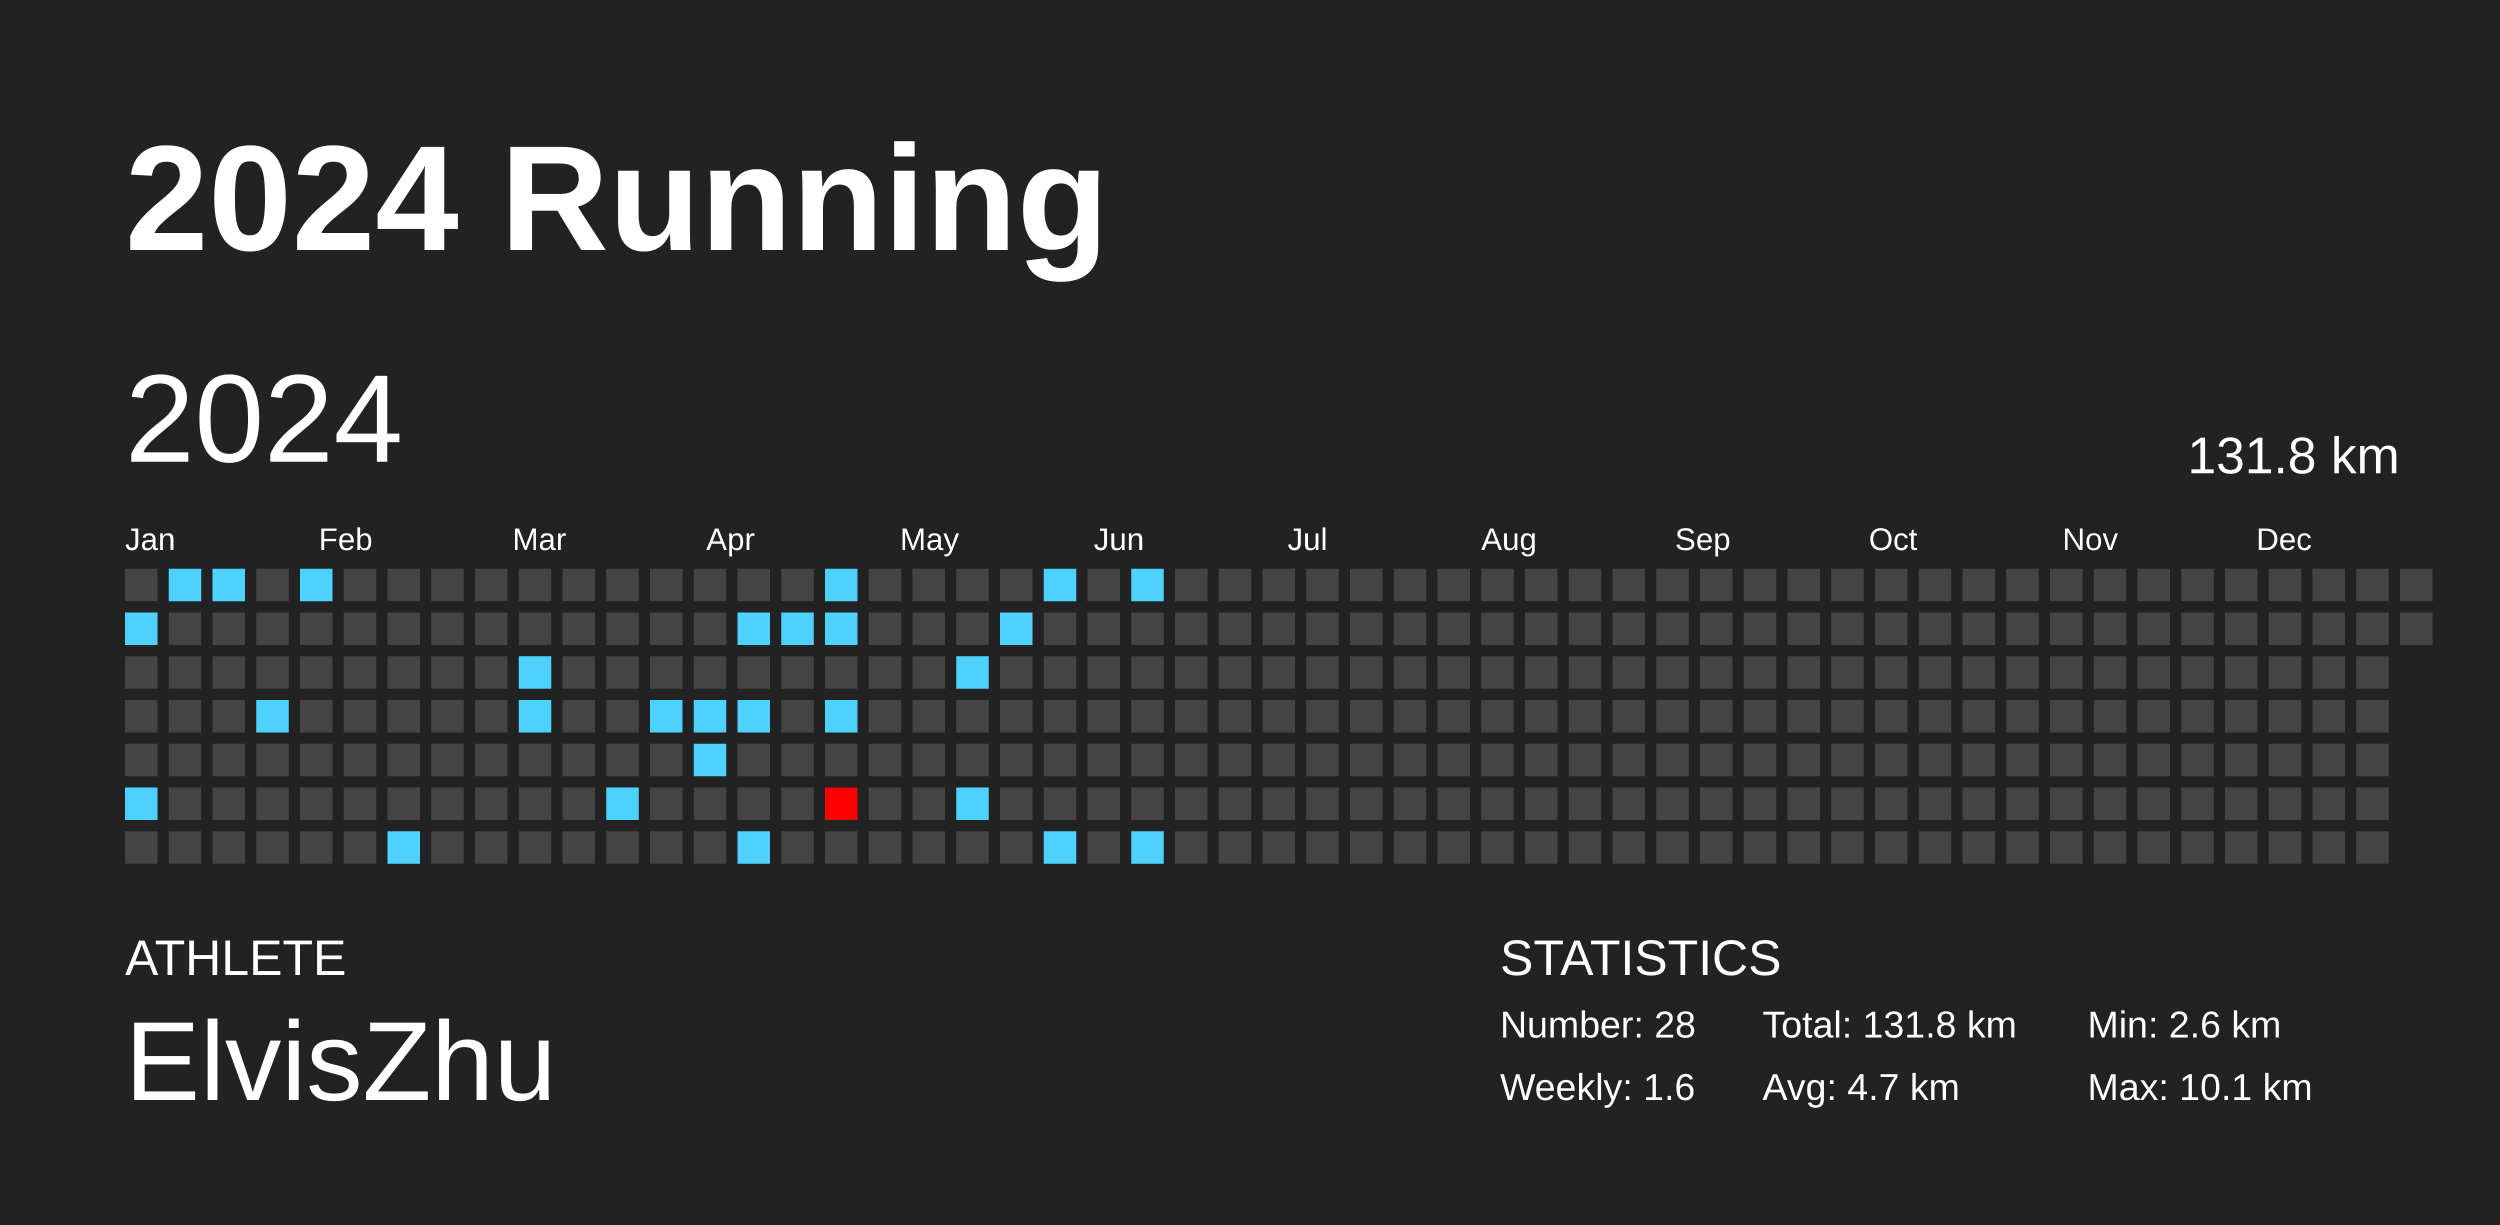
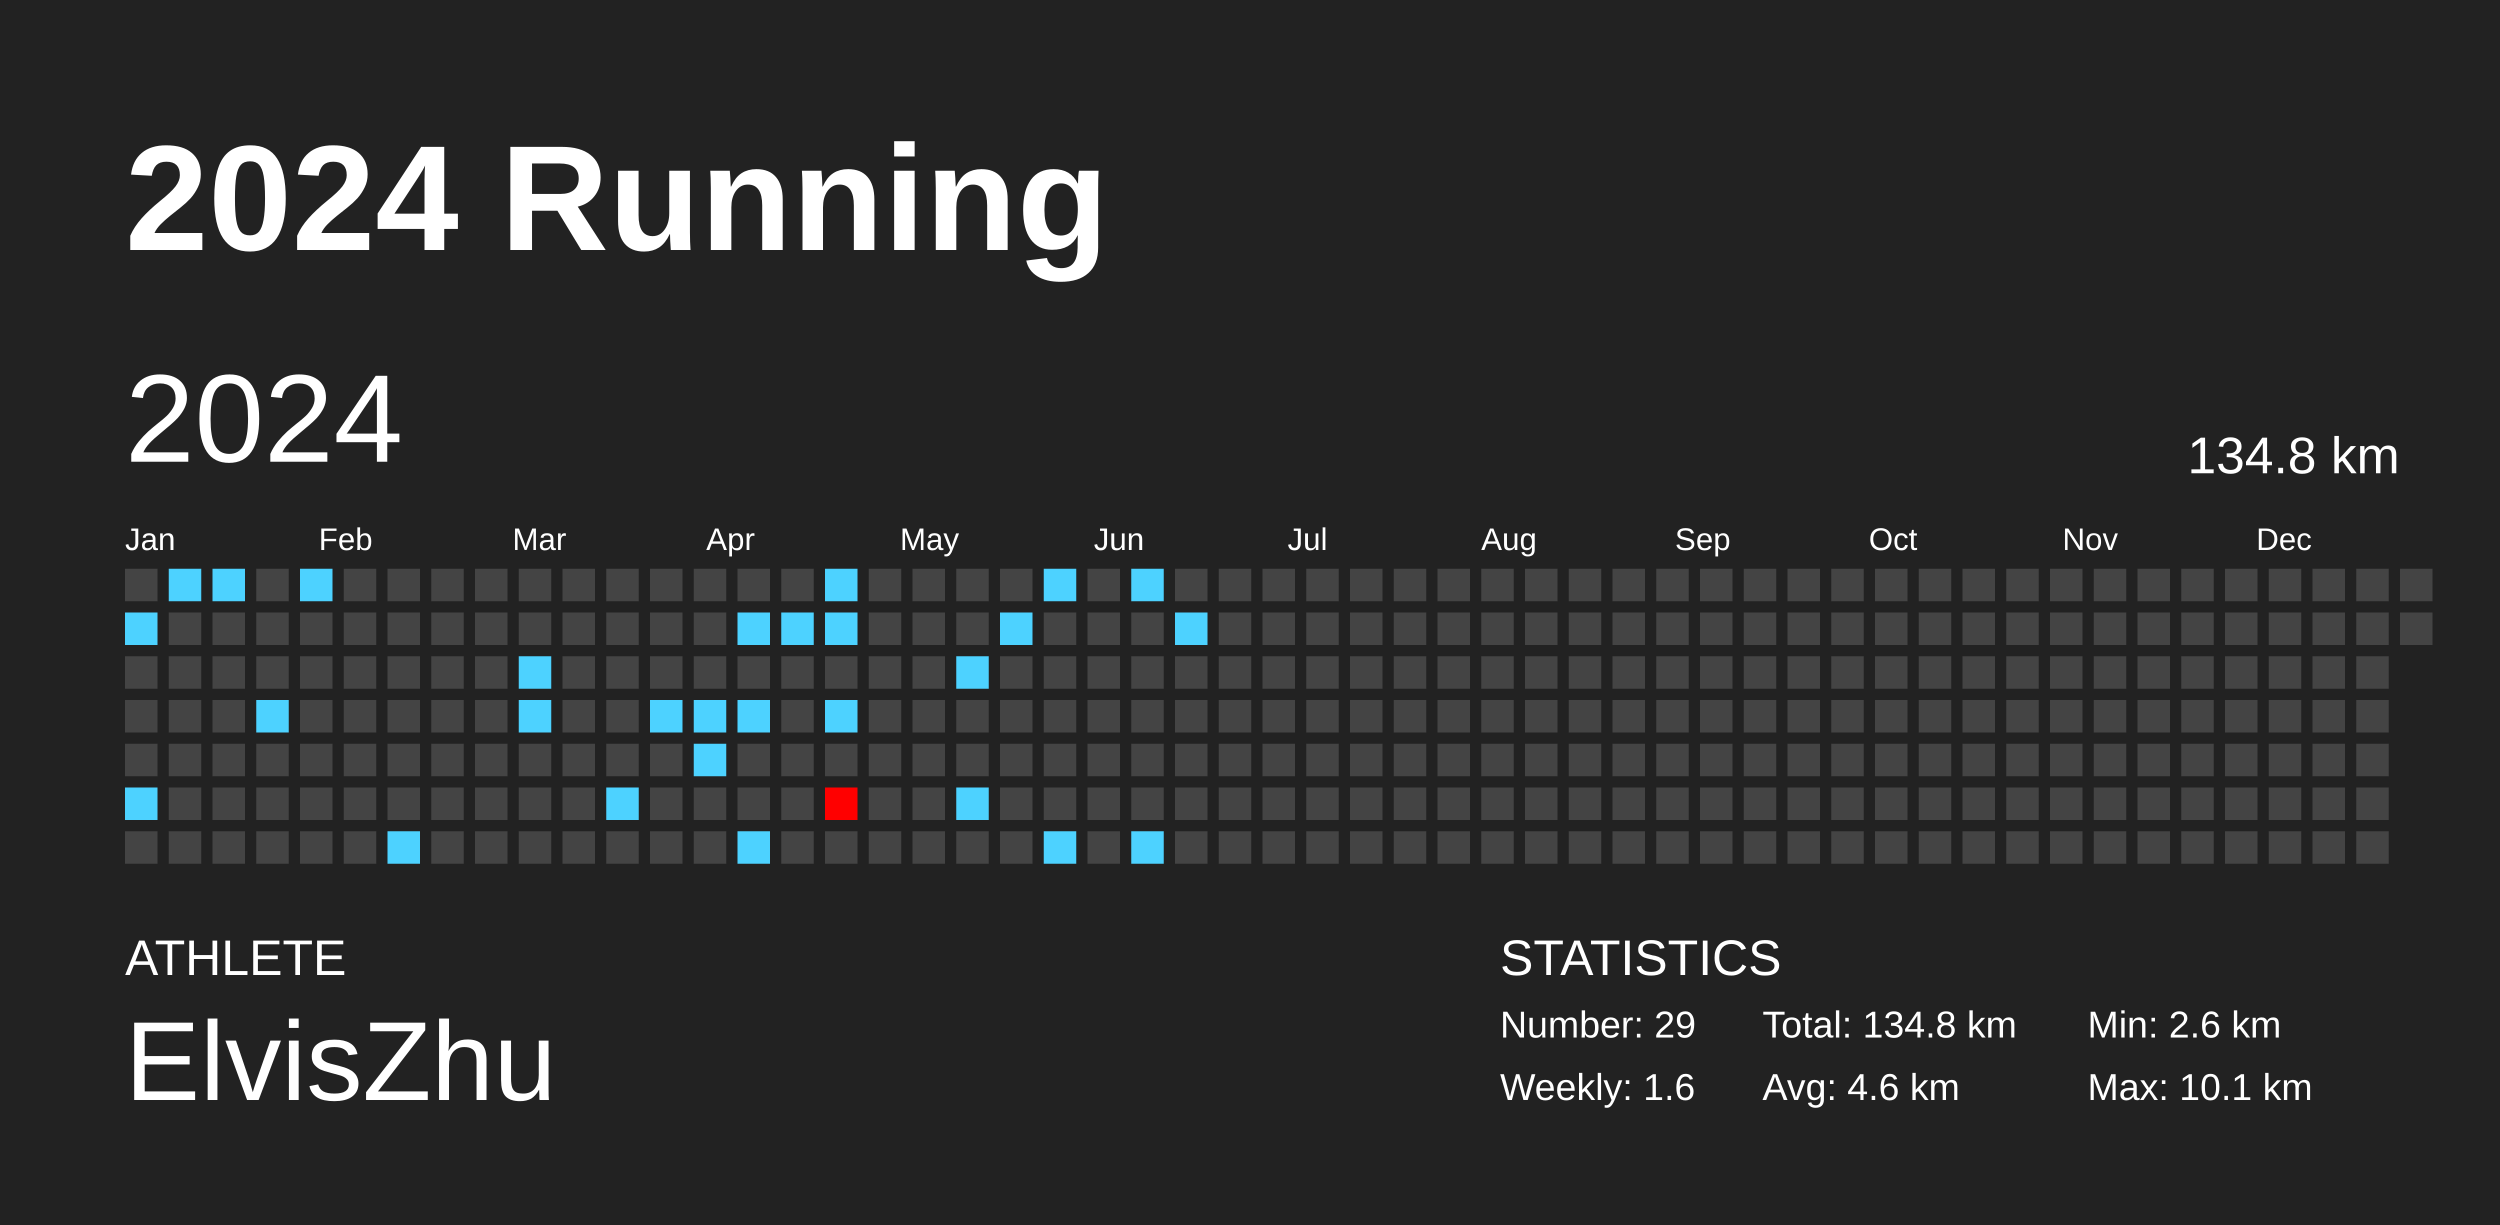
<svg xmlns="http://www.w3.org/2000/svg" baseProfile="full" height="98mm" version="1.1" viewBox="0,0,200,98" width="200mm">
  <defs />
  <rect fill="#222222" height="98" width="200" x="0" y="0" />
  <text fill="#FFFFFF" style="font-size:12px; font-family:Arial; font-weight:bold;" x="10" y="20">2024 Running</text>
  <text fill="#FFFFFF" style="font-size:4px; font-family:Arial" x="10" y="78">ATHLETE</text>
  <text fill="#FFFFFF" style="font-size:9px; font-family:Arial" x="10" y="88">ElvisZhu</text>
  <text fill="#FFFFFF" style="font-size:4px; font-family:Arial" x="120" y="78">STATISTICS</text>
-   <text fill="#FFFFFF" style="font-size:3px; font-family:Arial" x="120" y="83">Number: 28</text>
+   <text fill="#FFFFFF" style="font-size:3px; font-family:Arial" x="120" y="83">Number: 29</text>
  <text fill="#FFFFFF" style="font-size:3px; font-family:Arial" x="120" y="88">Weekly: 1.6</text>
-   <text fill="#FFFFFF" style="font-size:3px; font-family:Arial" x="141" y="83">Total: 131.8 km</text>
-   <text fill="#FFFFFF" style="font-size:3px; font-family:Arial" x="141" y="88">Avg: 4.7 km</text>
+   <text fill="#FFFFFF" style="font-size:3px; font-family:Arial" x="141" y="83">Total: 134.8 km</text>
+   <text fill="#FFFFFF" style="font-size:3px; font-family:Arial" x="141" y="88">Avg: 4.6 km</text>
  <text fill="#FFFFFF" style="font-size:3px; font-family:Arial" x="167" y="83">Min: 2.6 km</text>
  <text fill="#FFFFFF" style="font-size:3px; font-family:Arial" x="167" y="88">Max: 10.1 km</text>
  <text dominant-baseline="hanging" fill="#FFFFFF" style="font-size:10.0px; font-family:Arial;" x="10" y="30">2024</text>
-   <text dominant-baseline="hanging" fill="#FFFFFF" style="font-size:4.125px; font-family:Arial;" x="175" y="35">131.8 km</text>
+   <text dominant-baseline="hanging" fill="#FFFFFF" style="font-size:4.125px; font-family:Arial;" x="175" y="35">134.8 km</text>
  <text fill="#FFFFFF" style="font-size:2.5px; font-family:Arial" x="10.0" y="44">Jan</text>
  <text fill="#FFFFFF" style="font-size:2.5px; font-family:Arial" x="25.5" y="44">Feb</text>
  <text fill="#FFFFFF" style="font-size:2.5px; font-family:Arial" x="41.0" y="44">Mar</text>
  <text fill="#FFFFFF" style="font-size:2.5px; font-family:Arial" x="56.5" y="44">Apr</text>
  <text fill="#FFFFFF" style="font-size:2.5px; font-family:Arial" x="72.0" y="44">May</text>
  <text fill="#FFFFFF" style="font-size:2.5px; font-family:Arial" x="87.5" y="44">Jun</text>
  <text fill="#FFFFFF" style="font-size:2.5px; font-family:Arial" x="103.0" y="44">Jul</text>
  <text fill="#FFFFFF" style="font-size:2.5px; font-family:Arial" x="118.5" y="44">Aug</text>
  <text fill="#FFFFFF" style="font-size:2.5px; font-family:Arial" x="134.0" y="44">Sep</text>
  <text fill="#FFFFFF" style="font-size:2.5px; font-family:Arial" x="149.5" y="44">Oct</text>
  <text fill="#FFFFFF" style="font-size:2.5px; font-family:Arial" x="165.0" y="44">Nov</text>
  <text fill="#FFFFFF" style="font-size:2.5px; font-family:Arial" x="180.5" y="44">Dec</text>
  <rect fill="#444444" height="2.6" width="2.6" x="10.0" y="45.5" />
  <rect fill="#4dd2ff" height="2.6" width="2.6" x="10.0" y="49.0" />
  <rect fill="#444444" height="2.6" width="2.6" x="10.0" y="52.5" />
  <rect fill="#444444" height="2.6" width="2.6" x="10.0" y="56.0" />
  <rect fill="#444444" height="2.6" width="2.6" x="10.0" y="59.5" />
  <rect fill="#4dd2ff" height="2.6" width="2.6" x="10.0" y="63.0" />
  <rect fill="#444444" height="2.6" width="2.6" x="10.0" y="66.5" />
  <rect fill="#4dd2ff" height="2.6" width="2.6" x="13.5" y="45.5" />
  <rect fill="#444444" height="2.6" width="2.6" x="13.5" y="49.0" />
  <rect fill="#444444" height="2.6" width="2.6" x="13.5" y="52.5" />
  <rect fill="#444444" height="2.6" width="2.6" x="13.5" y="56.0" />
  <rect fill="#444444" height="2.6" width="2.6" x="13.5" y="59.5" />
  <rect fill="#444444" height="2.6" width="2.6" x="13.5" y="63.0" />
  <rect fill="#444444" height="2.6" width="2.6" x="13.5" y="66.5" />
  <rect fill="#4dd2ff" height="2.6" width="2.6" x="17.0" y="45.5" />
  <rect fill="#444444" height="2.6" width="2.6" x="17.0" y="49.0" />
  <rect fill="#444444" height="2.6" width="2.6" x="17.0" y="52.5" />
  <rect fill="#444444" height="2.6" width="2.6" x="17.0" y="56.0" />
  <rect fill="#444444" height="2.6" width="2.6" x="17.0" y="59.5" />
  <rect fill="#444444" height="2.6" width="2.6" x="17.0" y="63.0" />
  <rect fill="#444444" height="2.6" width="2.6" x="17.0" y="66.5" />
  <rect fill="#444444" height="2.6" width="2.6" x="20.5" y="45.5" />
  <rect fill="#444444" height="2.6" width="2.6" x="20.5" y="49.0" />
  <rect fill="#444444" height="2.6" width="2.6" x="20.5" y="52.5" />
  <rect fill="#4dd2ff" height="2.6" width="2.6" x="20.5" y="56.0" />
  <rect fill="#444444" height="2.6" width="2.6" x="20.5" y="59.5" />
  <rect fill="#444444" height="2.6" width="2.6" x="20.5" y="63.0" />
  <rect fill="#444444" height="2.6" width="2.6" x="20.5" y="66.5" />
  <rect fill="#4dd2ff" height="2.6" width="2.6" x="24.0" y="45.5" />
  <rect fill="#444444" height="2.6" width="2.6" x="24.0" y="49.0" />
  <rect fill="#444444" height="2.6" width="2.6" x="24.0" y="52.5" />
  <rect fill="#444444" height="2.6" width="2.6" x="24.0" y="56.0" />
  <rect fill="#444444" height="2.6" width="2.6" x="24.0" y="59.5" />
  <rect fill="#444444" height="2.6" width="2.6" x="24.0" y="63.0" />
  <rect fill="#444444" height="2.6" width="2.6" x="24.0" y="66.5" />
  <rect fill="#444444" height="2.6" width="2.6" x="27.5" y="45.5" />
  <rect fill="#444444" height="2.6" width="2.6" x="27.5" y="49.0" />
  <rect fill="#444444" height="2.6" width="2.6" x="27.5" y="52.5" />
  <rect fill="#444444" height="2.6" width="2.6" x="27.5" y="56.0" />
  <rect fill="#444444" height="2.6" width="2.6" x="27.5" y="59.5" />
  <rect fill="#444444" height="2.6" width="2.6" x="27.5" y="63.0" />
  <rect fill="#444444" height="2.6" width="2.6" x="27.5" y="66.5" />
  <rect fill="#444444" height="2.6" width="2.6" x="31.0" y="45.5" />
  <rect fill="#444444" height="2.6" width="2.6" x="31.0" y="49.0" />
  <rect fill="#444444" height="2.6" width="2.6" x="31.0" y="52.5" />
  <rect fill="#444444" height="2.6" width="2.6" x="31.0" y="56.0" />
  <rect fill="#444444" height="2.6" width="2.6" x="31.0" y="59.5" />
  <rect fill="#444444" height="2.6" width="2.6" x="31.0" y="63.0" />
  <rect fill="#4dd2ff" height="2.6" width="2.6" x="31.0" y="66.5" />
  <rect fill="#444444" height="2.6" width="2.6" x="34.5" y="45.5" />
  <rect fill="#444444" height="2.6" width="2.6" x="34.5" y="49.0" />
  <rect fill="#444444" height="2.6" width="2.6" x="34.5" y="52.5" />
  <rect fill="#444444" height="2.6" width="2.6" x="34.5" y="56.0" />
  <rect fill="#444444" height="2.6" width="2.6" x="34.5" y="59.5" />
  <rect fill="#444444" height="2.6" width="2.6" x="34.5" y="63.0" />
  <rect fill="#444444" height="2.6" width="2.6" x="34.5" y="66.5" />
  <rect fill="#444444" height="2.6" width="2.6" x="38.0" y="45.5" />
  <rect fill="#444444" height="2.6" width="2.6" x="38.0" y="49.0" />
  <rect fill="#444444" height="2.6" width="2.6" x="38.0" y="52.5" />
  <rect fill="#444444" height="2.6" width="2.6" x="38.0" y="56.0" />
  <rect fill="#444444" height="2.6" width="2.6" x="38.0" y="59.5" />
  <rect fill="#444444" height="2.6" width="2.6" x="38.0" y="63.0" />
  <rect fill="#444444" height="2.6" width="2.6" x="38.0" y="66.5" />
  <rect fill="#444444" height="2.6" width="2.6" x="41.5" y="45.5" />
  <rect fill="#444444" height="2.6" width="2.6" x="41.5" y="49.0" />
  <rect fill="#4dd2ff" height="2.6" width="2.6" x="41.5" y="52.5" />
  <rect fill="#4dd2ff" height="2.6" width="2.6" x="41.5" y="56.0" />
  <rect fill="#444444" height="2.6" width="2.6" x="41.5" y="59.5" />
  <rect fill="#444444" height="2.6" width="2.6" x="41.5" y="63.0" />
  <rect fill="#444444" height="2.6" width="2.6" x="41.5" y="66.5" />
  <rect fill="#444444" height="2.6" width="2.6" x="45.0" y="45.5" />
  <rect fill="#444444" height="2.6" width="2.6" x="45.0" y="49.0" />
  <rect fill="#444444" height="2.6" width="2.6" x="45.0" y="52.5" />
  <rect fill="#444444" height="2.6" width="2.6" x="45.0" y="56.0" />
  <rect fill="#444444" height="2.6" width="2.6" x="45.0" y="59.5" />
  <rect fill="#444444" height="2.6" width="2.6" x="45.0" y="63.0" />
  <rect fill="#444444" height="2.6" width="2.6" x="45.0" y="66.5" />
  <rect fill="#444444" height="2.6" width="2.6" x="48.5" y="45.5" />
  <rect fill="#444444" height="2.6" width="2.6" x="48.5" y="49.0" />
  <rect fill="#444444" height="2.6" width="2.6" x="48.5" y="52.5" />
  <rect fill="#444444" height="2.6" width="2.6" x="48.5" y="56.0" />
  <rect fill="#444444" height="2.6" width="2.6" x="48.5" y="59.5" />
  <rect fill="#4dd2ff" height="2.6" width="2.6" x="48.5" y="63.0" />
  <rect fill="#444444" height="2.6" width="2.6" x="48.5" y="66.5" />
  <rect fill="#444444" height="2.6" width="2.6" x="52.0" y="45.5" />
  <rect fill="#444444" height="2.6" width="2.6" x="52.0" y="49.0" />
  <rect fill="#444444" height="2.6" width="2.6" x="52.0" y="52.5" />
  <rect fill="#4dd2ff" height="2.6" width="2.6" x="52.0" y="56.0" />
  <rect fill="#444444" height="2.6" width="2.6" x="52.0" y="59.5" />
  <rect fill="#444444" height="2.6" width="2.6" x="52.0" y="63.0" />
  <rect fill="#444444" height="2.6" width="2.6" x="52.0" y="66.5" />
  <rect fill="#444444" height="2.6" width="2.6" x="55.5" y="45.5" />
  <rect fill="#444444" height="2.6" width="2.6" x="55.5" y="49.0" />
  <rect fill="#444444" height="2.6" width="2.6" x="55.5" y="52.5" />
  <rect fill="#4dd2ff" height="2.6" width="2.6" x="55.5" y="56.0" />
  <rect fill="#4dd2ff" height="2.6" width="2.6" x="55.5" y="59.5" />
  <rect fill="#444444" height="2.6" width="2.6" x="55.5" y="63.0" />
  <rect fill="#444444" height="2.6" width="2.6" x="55.5" y="66.5" />
  <rect fill="#444444" height="2.6" width="2.6" x="59.0" y="45.5" />
  <rect fill="#4dd2ff" height="2.6" width="2.6" x="59.0" y="49.0" />
  <rect fill="#444444" height="2.6" width="2.6" x="59.0" y="52.5" />
  <rect fill="#4dd2ff" height="2.6" width="2.6" x="59.0" y="56.0" />
  <rect fill="#444444" height="2.6" width="2.6" x="59.0" y="59.5" />
  <rect fill="#444444" height="2.6" width="2.6" x="59.0" y="63.0" />
  <rect fill="#4dd2ff" height="2.6" width="2.6" x="59.0" y="66.5" />
  <rect fill="#444444" height="2.6" width="2.6" x="62.5" y="45.5" />
  <rect fill="#4dd2ff" height="2.6" width="2.6" x="62.5" y="49.0" />
  <rect fill="#444444" height="2.6" width="2.6" x="62.5" y="52.5" />
  <rect fill="#444444" height="2.6" width="2.6" x="62.5" y="56.0" />
  <rect fill="#444444" height="2.6" width="2.6" x="62.5" y="59.5" />
  <rect fill="#444444" height="2.6" width="2.6" x="62.5" y="63.0" />
  <rect fill="#444444" height="2.6" width="2.6" x="62.5" y="66.5" />
  <rect fill="#4dd2ff" height="2.6" width="2.6" x="66.0" y="45.5" />
  <rect fill="#4dd2ff" height="2.6" width="2.6" x="66.0" y="49.0" />
  <rect fill="#444444" height="2.6" width="2.6" x="66.0" y="52.5" />
  <rect fill="#4dd2ff" height="2.6" width="2.6" x="66.0" y="56.0" />
  <rect fill="#444444" height="2.6" width="2.6" x="66.0" y="59.5" />
  <rect fill="#ff0000" height="2.6" width="2.6" x="66.0" y="63.0" />
  <rect fill="#444444" height="2.6" width="2.6" x="66.0" y="66.5" />
  <rect fill="#444444" height="2.6" width="2.6" x="69.5" y="45.5" />
  <rect fill="#444444" height="2.6" width="2.6" x="69.5" y="49.0" />
  <rect fill="#444444" height="2.6" width="2.6" x="69.5" y="52.5" />
  <rect fill="#444444" height="2.6" width="2.6" x="69.5" y="56.0" />
  <rect fill="#444444" height="2.6" width="2.6" x="69.5" y="59.5" />
  <rect fill="#444444" height="2.6" width="2.6" x="69.5" y="63.0" />
  <rect fill="#444444" height="2.6" width="2.6" x="69.5" y="66.5" />
  <rect fill="#444444" height="2.6" width="2.6" x="73.0" y="45.5" />
  <rect fill="#444444" height="2.6" width="2.6" x="73.0" y="49.0" />
  <rect fill="#444444" height="2.6" width="2.6" x="73.0" y="52.5" />
  <rect fill="#444444" height="2.6" width="2.6" x="73.0" y="56.0" />
  <rect fill="#444444" height="2.6" width="2.6" x="73.0" y="59.5" />
  <rect fill="#444444" height="2.6" width="2.6" x="73.0" y="63.0" />
  <rect fill="#444444" height="2.6" width="2.6" x="73.0" y="66.5" />
  <rect fill="#444444" height="2.6" width="2.6" x="76.5" y="45.5" />
  <rect fill="#444444" height="2.6" width="2.6" x="76.5" y="49.0" />
  <rect fill="#4dd2ff" height="2.6" width="2.6" x="76.5" y="52.5" />
  <rect fill="#444444" height="2.6" width="2.6" x="76.5" y="56.0" />
  <rect fill="#444444" height="2.6" width="2.6" x="76.5" y="59.5" />
  <rect fill="#4dd2ff" height="2.6" width="2.6" x="76.5" y="63.0" />
  <rect fill="#444444" height="2.6" width="2.6" x="76.5" y="66.5" />
  <rect fill="#444444" height="2.6" width="2.6" x="80.0" y="45.5" />
  <rect fill="#4dd2ff" height="2.6" width="2.6" x="80.0" y="49.0" />
  <rect fill="#444444" height="2.6" width="2.6" x="80.0" y="52.5" />
  <rect fill="#444444" height="2.6" width="2.6" x="80.0" y="56.0" />
  <rect fill="#444444" height="2.6" width="2.6" x="80.0" y="59.5" />
  <rect fill="#444444" height="2.6" width="2.6" x="80.0" y="63.0" />
  <rect fill="#444444" height="2.6" width="2.6" x="80.0" y="66.5" />
  <rect fill="#4dd2ff" height="2.6" width="2.6" x="83.5" y="45.5" />
  <rect fill="#444444" height="2.6" width="2.6" x="83.5" y="49.0" />
  <rect fill="#444444" height="2.6" width="2.6" x="83.5" y="52.5" />
  <rect fill="#444444" height="2.6" width="2.6" x="83.5" y="56.0" />
  <rect fill="#444444" height="2.6" width="2.6" x="83.5" y="59.5" />
  <rect fill="#444444" height="2.6" width="2.6" x="83.5" y="63.0" />
  <rect fill="#4dd2ff" height="2.6" width="2.6" x="83.5" y="66.5" />
  <rect fill="#444444" height="2.6" width="2.6" x="87.0" y="45.5" />
  <rect fill="#444444" height="2.6" width="2.6" x="87.0" y="49.0" />
  <rect fill="#444444" height="2.6" width="2.6" x="87.0" y="52.5" />
  <rect fill="#444444" height="2.6" width="2.6" x="87.0" y="56.0" />
  <rect fill="#444444" height="2.6" width="2.6" x="87.0" y="59.5" />
  <rect fill="#444444" height="2.6" width="2.6" x="87.0" y="63.0" />
  <rect fill="#444444" height="2.6" width="2.6" x="87.0" y="66.5" />
  <rect fill="#4dd2ff" height="2.6" width="2.6" x="90.5" y="45.5" />
  <rect fill="#444444" height="2.6" width="2.6" x="90.5" y="49.0" />
  <rect fill="#444444" height="2.6" width="2.6" x="90.5" y="52.5" />
  <rect fill="#444444" height="2.6" width="2.6" x="90.5" y="56.0" />
  <rect fill="#444444" height="2.6" width="2.6" x="90.5" y="59.5" />
  <rect fill="#444444" height="2.6" width="2.6" x="90.5" y="63.0" />
  <rect fill="#4dd2ff" height="2.6" width="2.6" x="90.5" y="66.5" />
  <rect fill="#444444" height="2.6" width="2.6" x="94.0" y="45.5" />
-   <rect fill="#444444" height="2.6" width="2.6" x="94.0" y="49.0" />
+   <rect fill="#4dd2ff" height="2.6" width="2.6" x="94.0" y="49.0" />
  <rect fill="#444444" height="2.6" width="2.6" x="94.0" y="52.5" />
  <rect fill="#444444" height="2.6" width="2.6" x="94.0" y="56.0" />
  <rect fill="#444444" height="2.6" width="2.6" x="94.0" y="59.5" />
  <rect fill="#444444" height="2.6" width="2.6" x="94.0" y="63.0" />
  <rect fill="#444444" height="2.6" width="2.6" x="94.0" y="66.5" />
  <rect fill="#444444" height="2.6" width="2.6" x="97.5" y="45.5" />
  <rect fill="#444444" height="2.6" width="2.6" x="97.5" y="49.0" />
  <rect fill="#444444" height="2.6" width="2.6" x="97.5" y="52.5" />
  <rect fill="#444444" height="2.6" width="2.6" x="97.5" y="56.0" />
  <rect fill="#444444" height="2.6" width="2.6" x="97.5" y="59.5" />
  <rect fill="#444444" height="2.6" width="2.6" x="97.5" y="63.0" />
  <rect fill="#444444" height="2.6" width="2.6" x="97.5" y="66.5" />
  <rect fill="#444444" height="2.6" width="2.6" x="101.0" y="45.5" />
  <rect fill="#444444" height="2.6" width="2.6" x="101.0" y="49.0" />
  <rect fill="#444444" height="2.6" width="2.6" x="101.0" y="52.5" />
  <rect fill="#444444" height="2.6" width="2.6" x="101.0" y="56.0" />
  <rect fill="#444444" height="2.6" width="2.6" x="101.0" y="59.5" />
  <rect fill="#444444" height="2.6" width="2.6" x="101.0" y="63.0" />
  <rect fill="#444444" height="2.6" width="2.6" x="101.0" y="66.5" />
  <rect fill="#444444" height="2.6" width="2.6" x="104.5" y="45.5" />
  <rect fill="#444444" height="2.6" width="2.6" x="104.5" y="49.0" />
  <rect fill="#444444" height="2.6" width="2.6" x="104.5" y="52.5" />
  <rect fill="#444444" height="2.6" width="2.6" x="104.5" y="56.0" />
  <rect fill="#444444" height="2.6" width="2.6" x="104.5" y="59.5" />
  <rect fill="#444444" height="2.6" width="2.6" x="104.5" y="63.0" />
  <rect fill="#444444" height="2.6" width="2.6" x="104.5" y="66.5" />
  <rect fill="#444444" height="2.6" width="2.6" x="108.0" y="45.5" />
  <rect fill="#444444" height="2.6" width="2.6" x="108.0" y="49.0" />
  <rect fill="#444444" height="2.6" width="2.6" x="108.0" y="52.5" />
  <rect fill="#444444" height="2.6" width="2.6" x="108.0" y="56.0" />
  <rect fill="#444444" height="2.6" width="2.6" x="108.0" y="59.5" />
  <rect fill="#444444" height="2.6" width="2.6" x="108.0" y="63.0" />
  <rect fill="#444444" height="2.6" width="2.6" x="108.0" y="66.5" />
  <rect fill="#444444" height="2.6" width="2.6" x="111.5" y="45.5" />
  <rect fill="#444444" height="2.6" width="2.6" x="111.5" y="49.0" />
  <rect fill="#444444" height="2.6" width="2.6" x="111.5" y="52.5" />
  <rect fill="#444444" height="2.6" width="2.6" x="111.5" y="56.0" />
  <rect fill="#444444" height="2.6" width="2.6" x="111.5" y="59.5" />
  <rect fill="#444444" height="2.6" width="2.6" x="111.5" y="63.0" />
  <rect fill="#444444" height="2.6" width="2.6" x="111.5" y="66.5" />
  <rect fill="#444444" height="2.6" width="2.6" x="115.0" y="45.5" />
  <rect fill="#444444" height="2.6" width="2.6" x="115.0" y="49.0" />
  <rect fill="#444444" height="2.6" width="2.6" x="115.0" y="52.5" />
  <rect fill="#444444" height="2.6" width="2.6" x="115.0" y="56.0" />
  <rect fill="#444444" height="2.6" width="2.6" x="115.0" y="59.5" />
  <rect fill="#444444" height="2.6" width="2.6" x="115.0" y="63.0" />
  <rect fill="#444444" height="2.6" width="2.6" x="115.0" y="66.5" />
  <rect fill="#444444" height="2.6" width="2.6" x="118.5" y="45.5" />
  <rect fill="#444444" height="2.6" width="2.6" x="118.5" y="49.0" />
  <rect fill="#444444" height="2.6" width="2.6" x="118.5" y="52.5" />
  <rect fill="#444444" height="2.6" width="2.6" x="118.5" y="56.0" />
  <rect fill="#444444" height="2.6" width="2.6" x="118.5" y="59.5" />
  <rect fill="#444444" height="2.6" width="2.6" x="118.5" y="63.0" />
  <rect fill="#444444" height="2.6" width="2.6" x="118.5" y="66.5" />
  <rect fill="#444444" height="2.6" width="2.6" x="122.0" y="45.5" />
  <rect fill="#444444" height="2.6" width="2.6" x="122.0" y="49.0" />
  <rect fill="#444444" height="2.6" width="2.6" x="122.0" y="52.5" />
  <rect fill="#444444" height="2.6" width="2.6" x="122.0" y="56.0" />
  <rect fill="#444444" height="2.6" width="2.6" x="122.0" y="59.5" />
  <rect fill="#444444" height="2.6" width="2.6" x="122.0" y="63.0" />
  <rect fill="#444444" height="2.6" width="2.6" x="122.0" y="66.5" />
  <rect fill="#444444" height="2.6" width="2.6" x="125.5" y="45.5" />
  <rect fill="#444444" height="2.6" width="2.6" x="125.5" y="49.0" />
  <rect fill="#444444" height="2.6" width="2.6" x="125.5" y="52.5" />
  <rect fill="#444444" height="2.6" width="2.6" x="125.5" y="56.0" />
  <rect fill="#444444" height="2.6" width="2.6" x="125.5" y="59.5" />
  <rect fill="#444444" height="2.6" width="2.6" x="125.5" y="63.0" />
  <rect fill="#444444" height="2.6" width="2.6" x="125.5" y="66.5" />
  <rect fill="#444444" height="2.6" width="2.6" x="129.0" y="45.5" />
  <rect fill="#444444" height="2.6" width="2.6" x="129.0" y="49.0" />
  <rect fill="#444444" height="2.6" width="2.6" x="129.0" y="52.5" />
  <rect fill="#444444" height="2.6" width="2.6" x="129.0" y="56.0" />
  <rect fill="#444444" height="2.6" width="2.6" x="129.0" y="59.5" />
  <rect fill="#444444" height="2.6" width="2.6" x="129.0" y="63.0" />
  <rect fill="#444444" height="2.6" width="2.6" x="129.0" y="66.5" />
  <rect fill="#444444" height="2.6" width="2.6" x="132.5" y="45.5" />
  <rect fill="#444444" height="2.6" width="2.6" x="132.5" y="49.0" />
  <rect fill="#444444" height="2.6" width="2.6" x="132.5" y="52.5" />
  <rect fill="#444444" height="2.6" width="2.6" x="132.5" y="56.0" />
  <rect fill="#444444" height="2.6" width="2.6" x="132.5" y="59.5" />
  <rect fill="#444444" height="2.6" width="2.6" x="132.5" y="63.0" />
  <rect fill="#444444" height="2.6" width="2.6" x="132.5" y="66.5" />
  <rect fill="#444444" height="2.6" width="2.6" x="136.0" y="45.5" />
  <rect fill="#444444" height="2.6" width="2.6" x="136.0" y="49.0" />
  <rect fill="#444444" height="2.6" width="2.6" x="136.0" y="52.5" />
  <rect fill="#444444" height="2.6" width="2.6" x="136.0" y="56.0" />
  <rect fill="#444444" height="2.6" width="2.6" x="136.0" y="59.5" />
  <rect fill="#444444" height="2.6" width="2.6" x="136.0" y="63.0" />
  <rect fill="#444444" height="2.6" width="2.6" x="136.0" y="66.5" />
  <rect fill="#444444" height="2.6" width="2.6" x="139.5" y="45.5" />
  <rect fill="#444444" height="2.6" width="2.6" x="139.5" y="49.0" />
  <rect fill="#444444" height="2.6" width="2.6" x="139.5" y="52.5" />
  <rect fill="#444444" height="2.6" width="2.6" x="139.5" y="56.0" />
  <rect fill="#444444" height="2.6" width="2.6" x="139.5" y="59.5" />
  <rect fill="#444444" height="2.6" width="2.6" x="139.5" y="63.0" />
  <rect fill="#444444" height="2.6" width="2.6" x="139.5" y="66.5" />
  <rect fill="#444444" height="2.6" width="2.6" x="143.0" y="45.5" />
  <rect fill="#444444" height="2.6" width="2.6" x="143.0" y="49.0" />
  <rect fill="#444444" height="2.6" width="2.6" x="143.0" y="52.5" />
  <rect fill="#444444" height="2.6" width="2.6" x="143.0" y="56.0" />
  <rect fill="#444444" height="2.6" width="2.6" x="143.0" y="59.5" />
  <rect fill="#444444" height="2.6" width="2.6" x="143.0" y="63.0" />
  <rect fill="#444444" height="2.6" width="2.6" x="143.0" y="66.5" />
  <rect fill="#444444" height="2.6" width="2.6" x="146.5" y="45.5" />
  <rect fill="#444444" height="2.6" width="2.6" x="146.5" y="49.0" />
  <rect fill="#444444" height="2.6" width="2.6" x="146.5" y="52.5" />
  <rect fill="#444444" height="2.6" width="2.6" x="146.5" y="56.0" />
  <rect fill="#444444" height="2.6" width="2.6" x="146.5" y="59.5" />
  <rect fill="#444444" height="2.6" width="2.6" x="146.5" y="63.0" />
  <rect fill="#444444" height="2.6" width="2.6" x="146.5" y="66.5" />
  <rect fill="#444444" height="2.6" width="2.6" x="150.0" y="45.5" />
  <rect fill="#444444" height="2.6" width="2.6" x="150.0" y="49.0" />
  <rect fill="#444444" height="2.6" width="2.6" x="150.0" y="52.5" />
  <rect fill="#444444" height="2.6" width="2.6" x="150.0" y="56.0" />
  <rect fill="#444444" height="2.6" width="2.6" x="150.0" y="59.5" />
  <rect fill="#444444" height="2.6" width="2.6" x="150.0" y="63.0" />
  <rect fill="#444444" height="2.6" width="2.6" x="150.0" y="66.5" />
  <rect fill="#444444" height="2.6" width="2.6" x="153.5" y="45.5" />
  <rect fill="#444444" height="2.6" width="2.6" x="153.5" y="49.0" />
  <rect fill="#444444" height="2.6" width="2.6" x="153.5" y="52.5" />
  <rect fill="#444444" height="2.6" width="2.6" x="153.5" y="56.0" />
  <rect fill="#444444" height="2.6" width="2.6" x="153.5" y="59.5" />
  <rect fill="#444444" height="2.6" width="2.6" x="153.5" y="63.0" />
  <rect fill="#444444" height="2.6" width="2.6" x="153.5" y="66.5" />
  <rect fill="#444444" height="2.6" width="2.6" x="157.0" y="45.5" />
  <rect fill="#444444" height="2.6" width="2.6" x="157.0" y="49.0" />
  <rect fill="#444444" height="2.6" width="2.6" x="157.0" y="52.5" />
  <rect fill="#444444" height="2.6" width="2.6" x="157.0" y="56.0" />
  <rect fill="#444444" height="2.6" width="2.6" x="157.0" y="59.5" />
  <rect fill="#444444" height="2.6" width="2.6" x="157.0" y="63.0" />
  <rect fill="#444444" height="2.6" width="2.6" x="157.0" y="66.5" />
  <rect fill="#444444" height="2.6" width="2.6" x="160.5" y="45.5" />
  <rect fill="#444444" height="2.6" width="2.6" x="160.5" y="49.0" />
  <rect fill="#444444" height="2.6" width="2.6" x="160.5" y="52.5" />
  <rect fill="#444444" height="2.6" width="2.6" x="160.5" y="56.0" />
  <rect fill="#444444" height="2.6" width="2.6" x="160.5" y="59.5" />
  <rect fill="#444444" height="2.6" width="2.6" x="160.5" y="63.0" />
  <rect fill="#444444" height="2.6" width="2.6" x="160.5" y="66.5" />
  <rect fill="#444444" height="2.6" width="2.6" x="164.0" y="45.5" />
  <rect fill="#444444" height="2.6" width="2.6" x="164.0" y="49.0" />
  <rect fill="#444444" height="2.6" width="2.6" x="164.0" y="52.5" />
  <rect fill="#444444" height="2.6" width="2.6" x="164.0" y="56.0" />
  <rect fill="#444444" height="2.6" width="2.6" x="164.0" y="59.5" />
  <rect fill="#444444" height="2.6" width="2.6" x="164.0" y="63.0" />
  <rect fill="#444444" height="2.6" width="2.6" x="164.0" y="66.5" />
  <rect fill="#444444" height="2.6" width="2.6" x="167.5" y="45.5" />
  <rect fill="#444444" height="2.6" width="2.6" x="167.5" y="49.0" />
  <rect fill="#444444" height="2.6" width="2.6" x="167.5" y="52.5" />
  <rect fill="#444444" height="2.6" width="2.6" x="167.5" y="56.0" />
  <rect fill="#444444" height="2.6" width="2.6" x="167.5" y="59.5" />
  <rect fill="#444444" height="2.6" width="2.6" x="167.5" y="63.0" />
  <rect fill="#444444" height="2.6" width="2.6" x="167.5" y="66.5" />
  <rect fill="#444444" height="2.6" width="2.6" x="171.0" y="45.5" />
  <rect fill="#444444" height="2.6" width="2.6" x="171.0" y="49.0" />
  <rect fill="#444444" height="2.6" width="2.6" x="171.0" y="52.5" />
  <rect fill="#444444" height="2.6" width="2.6" x="171.0" y="56.0" />
  <rect fill="#444444" height="2.6" width="2.6" x="171.0" y="59.5" />
  <rect fill="#444444" height="2.6" width="2.6" x="171.0" y="63.0" />
  <rect fill="#444444" height="2.6" width="2.6" x="171.0" y="66.5" />
  <rect fill="#444444" height="2.6" width="2.6" x="174.5" y="45.5" />
  <rect fill="#444444" height="2.6" width="2.6" x="174.5" y="49.0" />
  <rect fill="#444444" height="2.6" width="2.6" x="174.5" y="52.5" />
  <rect fill="#444444" height="2.6" width="2.6" x="174.5" y="56.0" />
  <rect fill="#444444" height="2.6" width="2.6" x="174.5" y="59.5" />
  <rect fill="#444444" height="2.6" width="2.6" x="174.5" y="63.0" />
  <rect fill="#444444" height="2.6" width="2.6" x="174.5" y="66.5" />
  <rect fill="#444444" height="2.6" width="2.6" x="178.0" y="45.5" />
  <rect fill="#444444" height="2.6" width="2.6" x="178.0" y="49.0" />
  <rect fill="#444444" height="2.6" width="2.6" x="178.0" y="52.5" />
  <rect fill="#444444" height="2.6" width="2.6" x="178.0" y="56.0" />
  <rect fill="#444444" height="2.6" width="2.6" x="178.0" y="59.5" />
  <rect fill="#444444" height="2.6" width="2.6" x="178.0" y="63.0" />
  <rect fill="#444444" height="2.6" width="2.6" x="178.0" y="66.5" />
  <rect fill="#444444" height="2.6" width="2.6" x="181.5" y="45.5" />
  <rect fill="#444444" height="2.6" width="2.6" x="181.5" y="49.0" />
  <rect fill="#444444" height="2.6" width="2.6" x="181.5" y="52.5" />
  <rect fill="#444444" height="2.6" width="2.6" x="181.5" y="56.0" />
  <rect fill="#444444" height="2.6" width="2.6" x="181.5" y="59.5" />
  <rect fill="#444444" height="2.6" width="2.6" x="181.5" y="63.0" />
  <rect fill="#444444" height="2.6" width="2.6" x="181.5" y="66.5" />
  <rect fill="#444444" height="2.6" width="2.6" x="185.0" y="45.5" />
  <rect fill="#444444" height="2.6" width="2.6" x="185.0" y="49.0" />
  <rect fill="#444444" height="2.6" width="2.6" x="185.0" y="52.5" />
  <rect fill="#444444" height="2.6" width="2.6" x="185.0" y="56.0" />
  <rect fill="#444444" height="2.6" width="2.6" x="185.0" y="59.5" />
  <rect fill="#444444" height="2.6" width="2.6" x="185.0" y="63.0" />
  <rect fill="#444444" height="2.6" width="2.6" x="185.0" y="66.5" />
  <rect fill="#444444" height="2.6" width="2.6" x="188.5" y="45.5" />
  <rect fill="#444444" height="2.6" width="2.6" x="188.5" y="49.0" />
  <rect fill="#444444" height="2.6" width="2.6" x="188.5" y="52.5" />
  <rect fill="#444444" height="2.6" width="2.6" x="188.5" y="56.0" />
  <rect fill="#444444" height="2.6" width="2.6" x="188.5" y="59.5" />
  <rect fill="#444444" height="2.6" width="2.6" x="188.5" y="63.0" />
  <rect fill="#444444" height="2.6" width="2.6" x="188.5" y="66.5" />
  <rect fill="#444444" height="2.6" width="2.6" x="192.0" y="45.5" />
  <rect fill="#444444" height="2.6" width="2.6" x="192.0" y="49.0" />
</svg>
